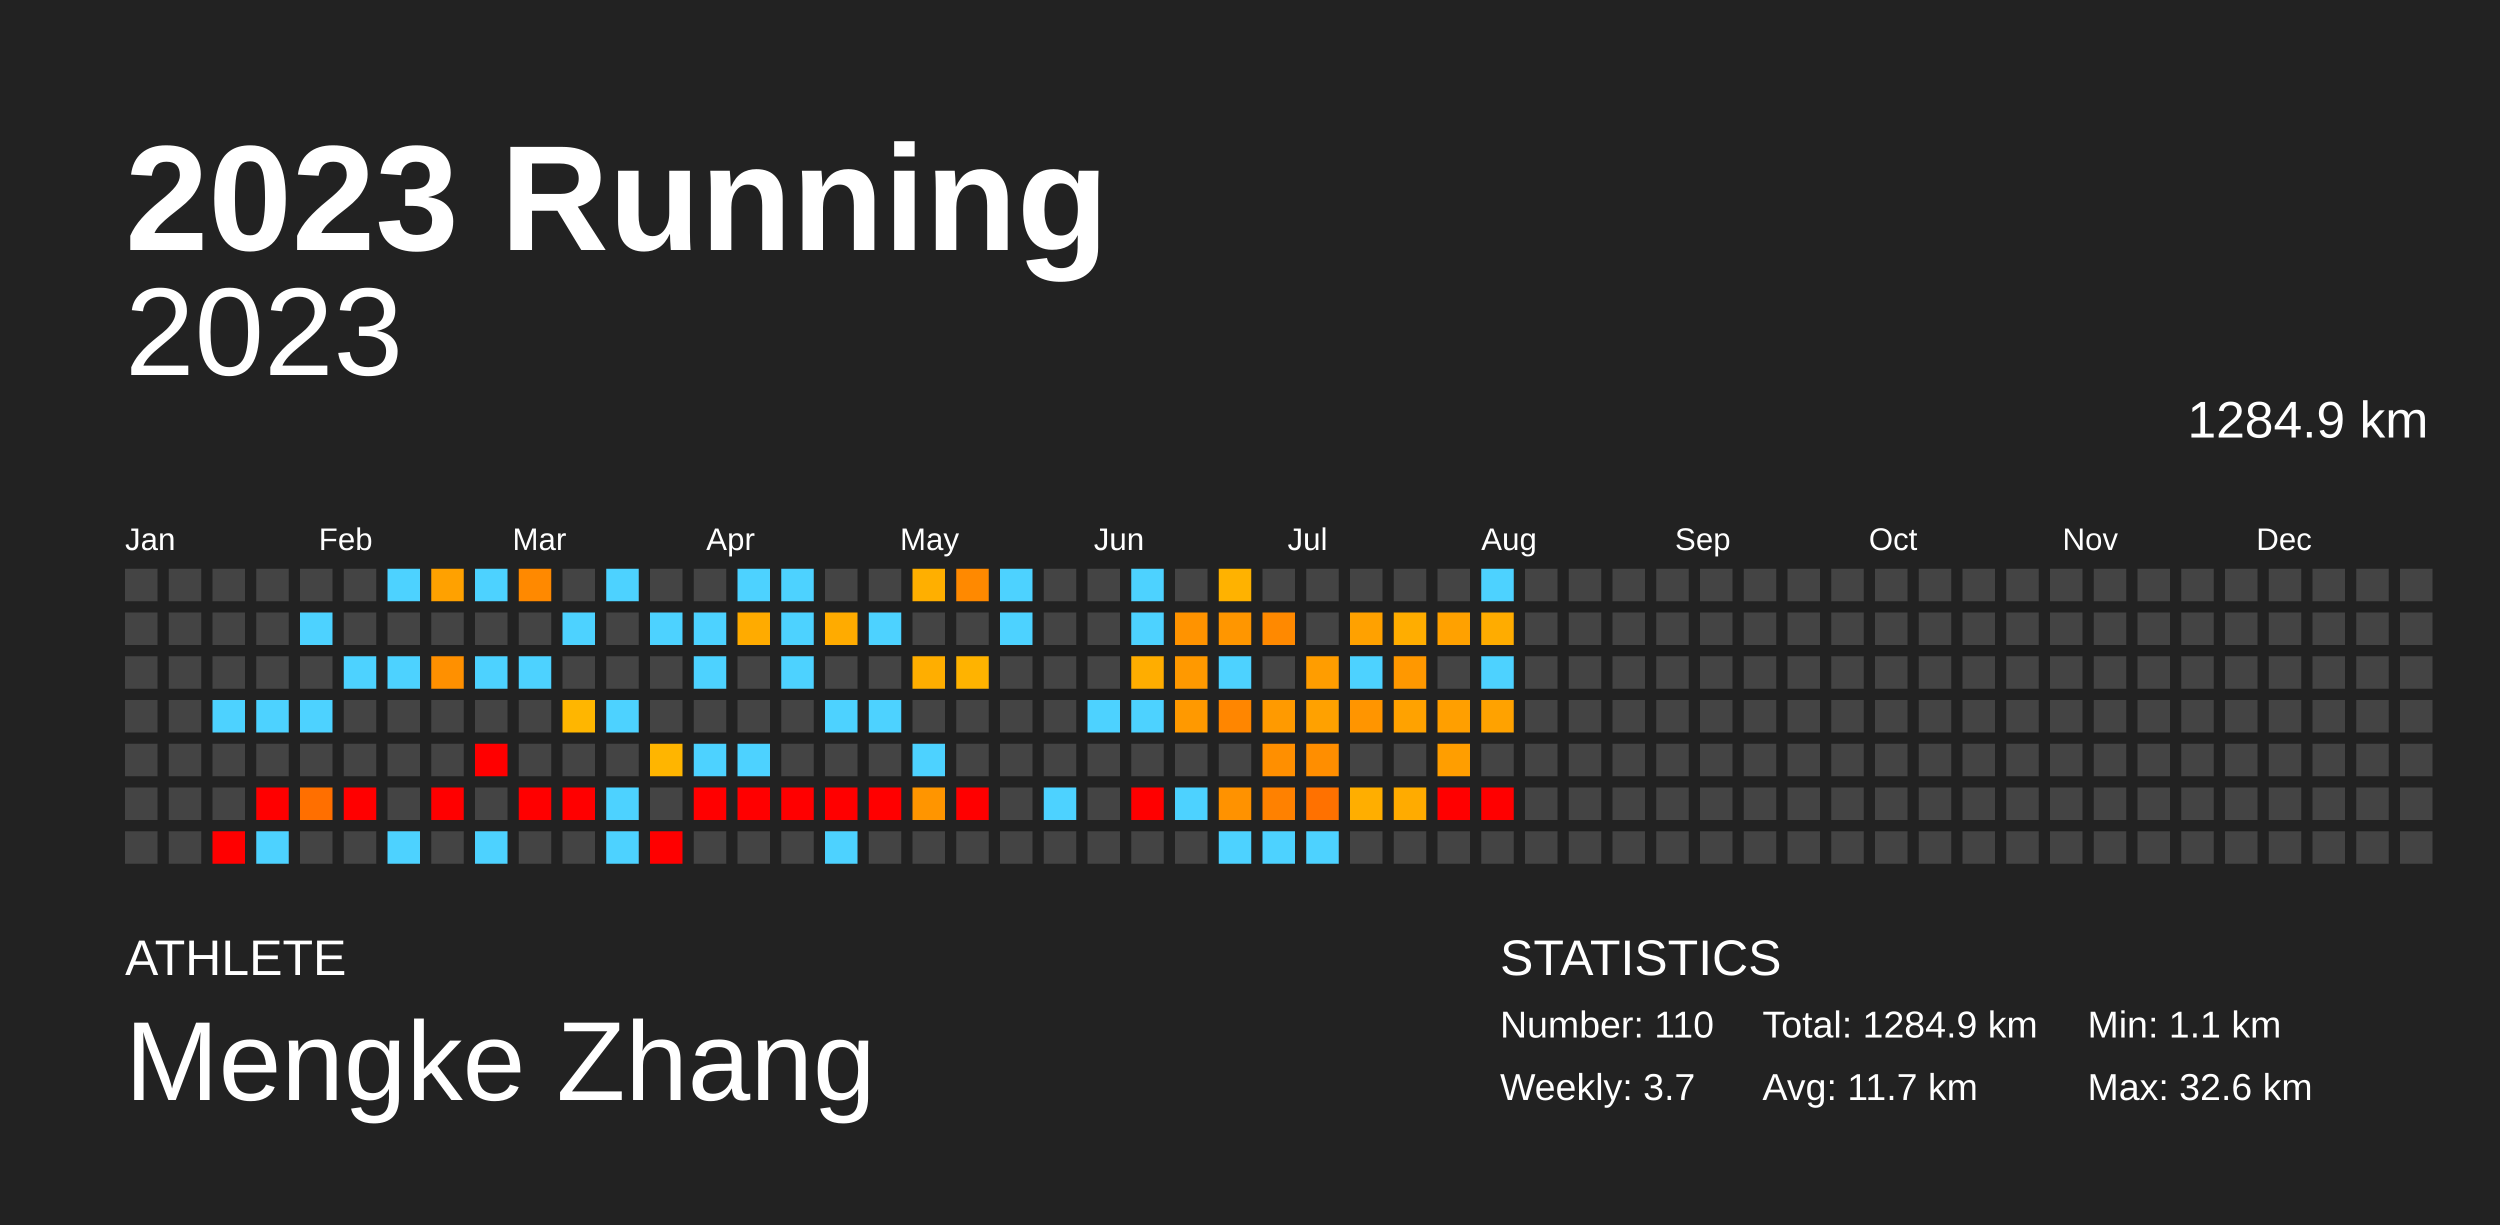
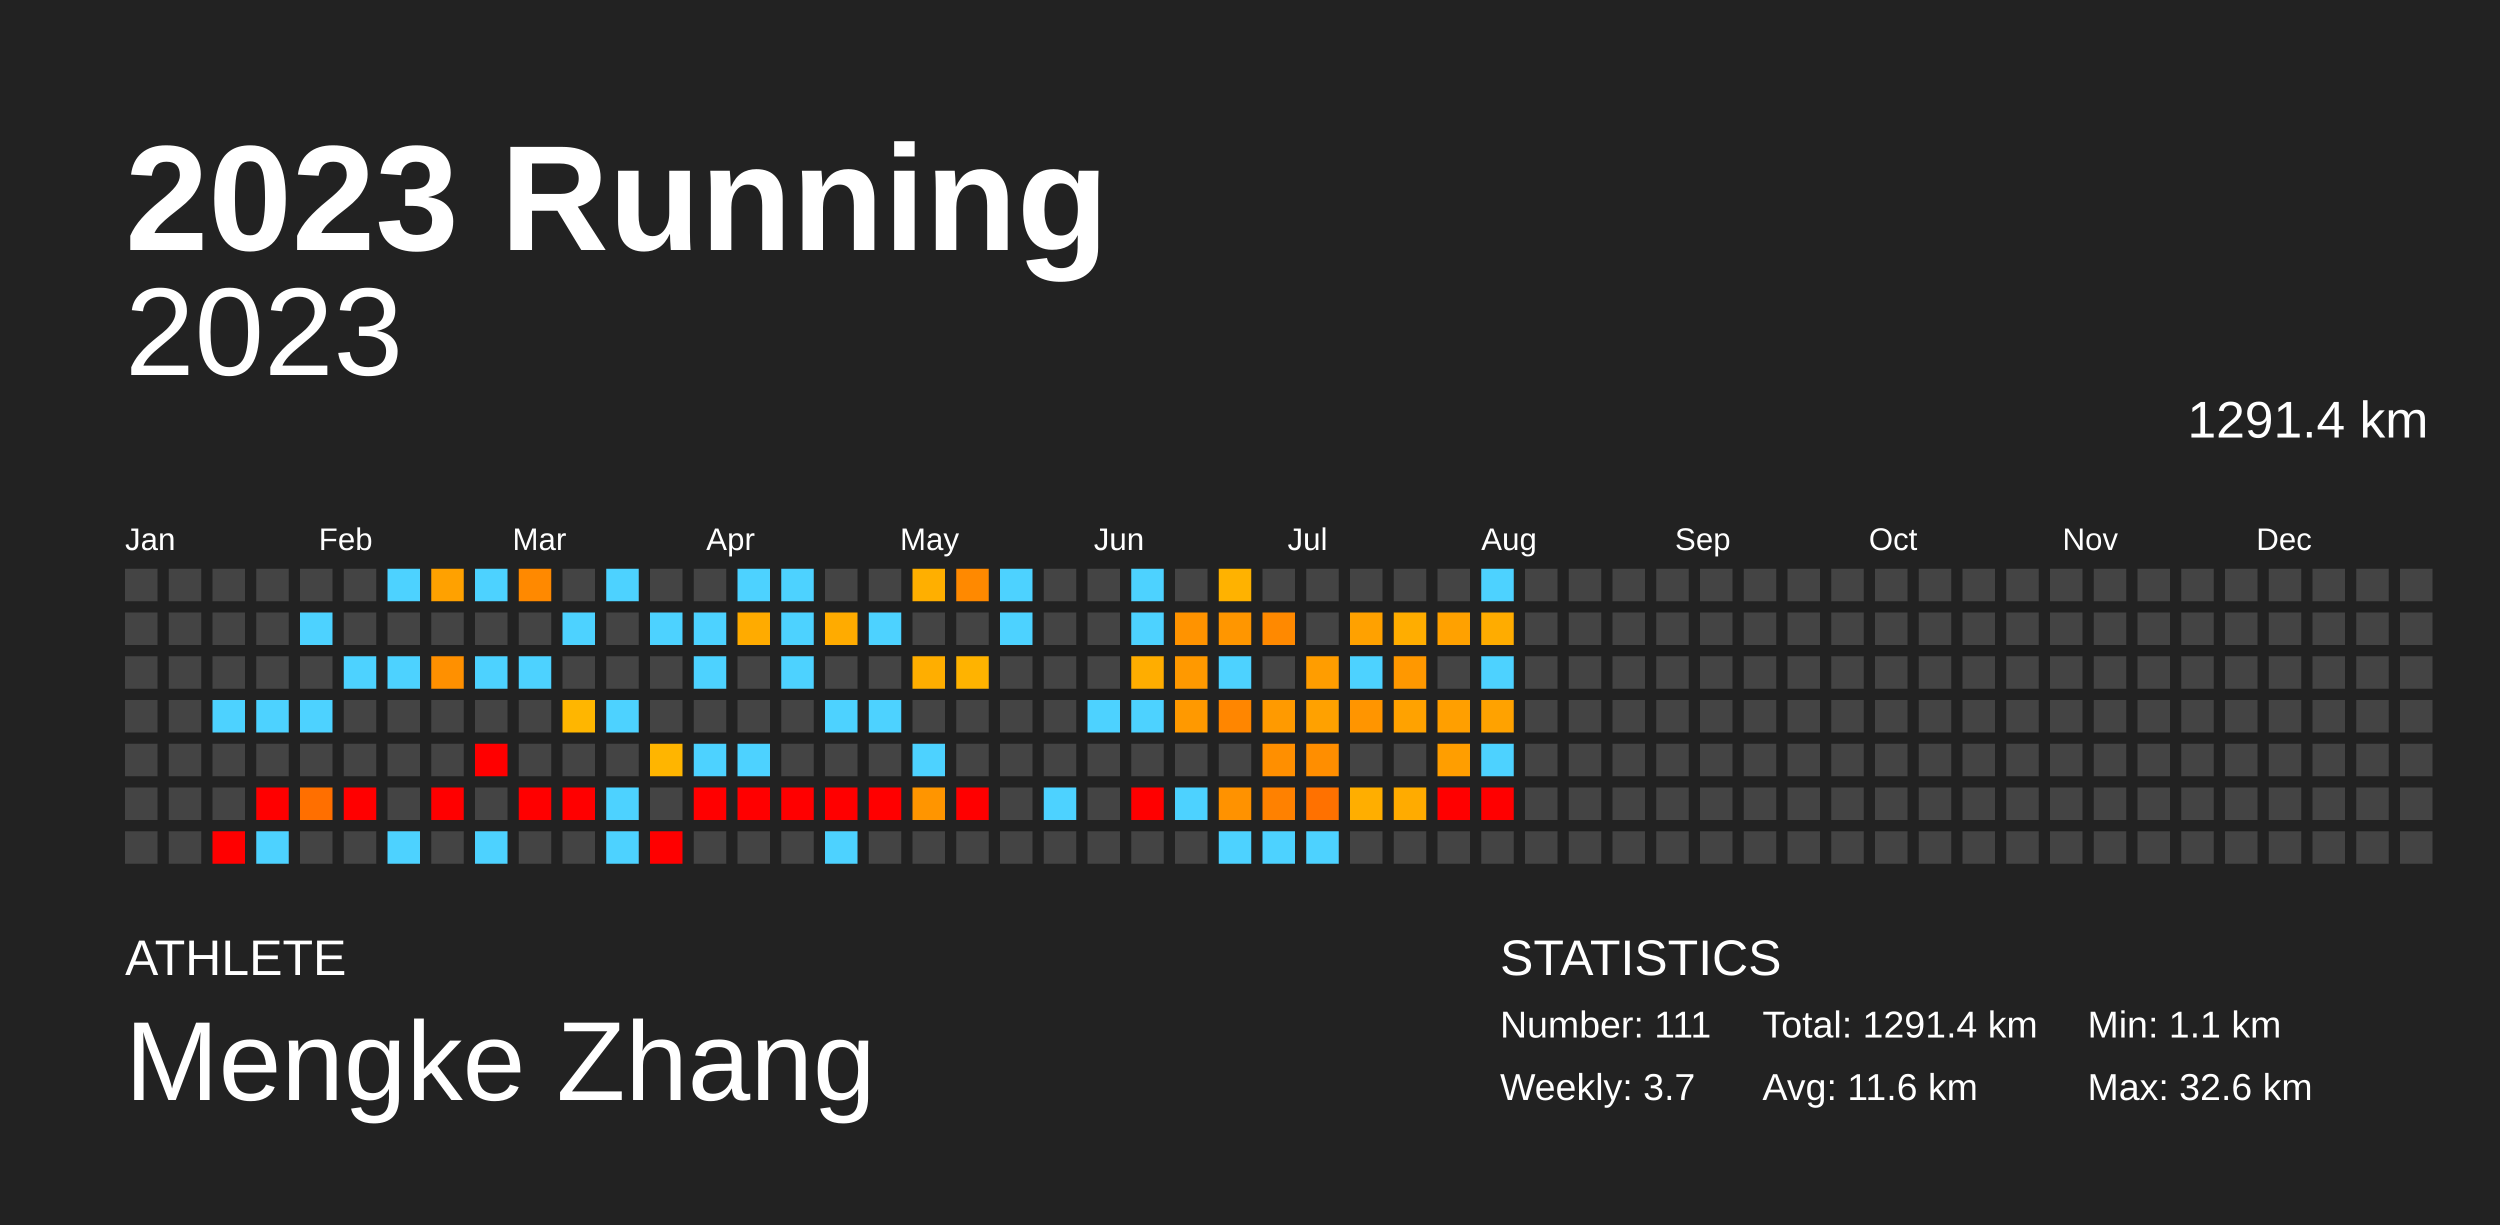
<svg xmlns="http://www.w3.org/2000/svg" baseProfile="full" height="98mm" version="1.1" viewBox="0,0,200,98" width="200mm">
  <defs />
  <rect fill="#222222" height="98" width="200" x="0" y="0" />
  <text fill="#FFFFFF" style="font-size:12px; font-family:Arial; font-weight:bold;" x="10" y="20">2023 Running</text>
  <text fill="#FFFFFF" style="font-size:4px; font-family:Arial" x="10" y="78">ATHLETE</text>
  <text fill="#FFFFFF" style="font-size:9px; font-family:Arial" x="10" y="88">Mengke Zhang</text>
  <text fill="#FFFFFF" style="font-size:4px; font-family:Arial" x="120" y="78">STATISTICS</text>
-   <text fill="#FFFFFF" style="font-size:3px; font-family:Arial" x="120" y="83">Number: 110</text>
+   <text fill="#FFFFFF" style="font-size:3px; font-family:Arial" x="120" y="83">Number: 111</text>
  <text fill="#FFFFFF" style="font-size:3px; font-family:Arial" x="120" y="88">Weekly: 3.7</text>
-   <text fill="#FFFFFF" style="font-size:3px; font-family:Arial" x="141" y="83">Total: 1284.9 km</text>
-   <text fill="#FFFFFF" style="font-size:3px; font-family:Arial" x="141" y="88">Avg: 11.7 km</text>
+   <text fill="#FFFFFF" style="font-size:3px; font-family:Arial" x="141" y="83">Total: 1291.4 km</text>
+   <text fill="#FFFFFF" style="font-size:3px; font-family:Arial" x="141" y="88">Avg: 11.6 km</text>
  <text fill="#FFFFFF" style="font-size:3px; font-family:Arial" x="167" y="83">Min: 1.1 km</text>
  <text fill="#FFFFFF" style="font-size:3px; font-family:Arial" x="167" y="88">Max: 32.6 km</text>
  <text alignment-baseline="hanging" fill="#FFFFFF" style="font-size:10.0px; font-family:Arial;" x="10" y="30">2023</text>
-   <text alignment-baseline="hanging" fill="#FFFFFF" style="font-size:4.125px; font-family:Arial;" x="175" y="35">1284.9 km</text>
+   <text alignment-baseline="hanging" fill="#FFFFFF" style="font-size:4.125px; font-family:Arial;" x="175" y="35">1291.4 km</text>
  <text fill="#FFFFFF" style="font-size:2.5px; font-family:Arial" x="10.0" y="44">Jan</text>
  <text fill="#FFFFFF" style="font-size:2.5px; font-family:Arial" x="25.5" y="44">Feb</text>
  <text fill="#FFFFFF" style="font-size:2.5px; font-family:Arial" x="41.0" y="44">Mar</text>
  <text fill="#FFFFFF" style="font-size:2.5px; font-family:Arial" x="56.5" y="44">Apr</text>
  <text fill="#FFFFFF" style="font-size:2.5px; font-family:Arial" x="72.0" y="44">May</text>
  <text fill="#FFFFFF" style="font-size:2.5px; font-family:Arial" x="87.5" y="44">Jun</text>
  <text fill="#FFFFFF" style="font-size:2.5px; font-family:Arial" x="103.0" y="44">Jul</text>
  <text fill="#FFFFFF" style="font-size:2.5px; font-family:Arial" x="118.5" y="44">Aug</text>
  <text fill="#FFFFFF" style="font-size:2.5px; font-family:Arial" x="134.0" y="44">Sep</text>
  <text fill="#FFFFFF" style="font-size:2.5px; font-family:Arial" x="149.5" y="44">Oct</text>
  <text fill="#FFFFFF" style="font-size:2.5px; font-family:Arial" x="165.0" y="44">Nov</text>
  <text fill="#FFFFFF" style="font-size:2.5px; font-family:Arial" x="180.5" y="44">Dec</text>
  <rect fill="#444444" height="2.6" width="2.6" x="10.0" y="45.5" />
  <rect fill="#444444" height="2.6" width="2.6" x="10.0" y="49.0" />
  <rect fill="#444444" height="2.6" width="2.6" x="10.0" y="52.5" />
  <rect fill="#444444" height="2.6" width="2.6" x="10.0" y="56.0" />
  <rect fill="#444444" height="2.6" width="2.6" x="10.0" y="59.5" />
  <rect fill="#444444" height="2.6" width="2.6" x="10.0" y="63.0" />
  <rect fill="#444444" height="2.6" width="2.6" x="10.0" y="66.5" />
  <rect fill="#444444" height="2.6" width="2.6" x="13.5" y="45.5" />
  <rect fill="#444444" height="2.6" width="2.6" x="13.5" y="49.0" />
  <rect fill="#444444" height="2.6" width="2.6" x="13.5" y="52.5" />
  <rect fill="#444444" height="2.6" width="2.6" x="13.5" y="56.0" />
  <rect fill="#444444" height="2.6" width="2.6" x="13.5" y="59.5" />
  <rect fill="#444444" height="2.6" width="2.6" x="13.5" y="63.0" />
  <rect fill="#444444" height="2.6" width="2.6" x="13.5" y="66.5" />
  <rect fill="#444444" height="2.6" width="2.6" x="17.0" y="45.5" />
  <rect fill="#444444" height="2.6" width="2.6" x="17.0" y="49.0" />
  <rect fill="#444444" height="2.6" width="2.6" x="17.0" y="52.5" />
  <rect fill="#4dd2ff" height="2.6" width="2.6" x="17.0" y="56.0" />
  <rect fill="#444444" height="2.6" width="2.6" x="17.0" y="59.5" />
  <rect fill="#444444" height="2.6" width="2.6" x="17.0" y="63.0" />
  <rect fill="red" height="2.6" width="2.6" x="17.0" y="66.5" />
  <rect fill="#444444" height="2.6" width="2.6" x="20.5" y="45.5" />
  <rect fill="#444444" height="2.6" width="2.6" x="20.5" y="49.0" />
  <rect fill="#444444" height="2.6" width="2.6" x="20.5" y="52.5" />
  <rect fill="#4dd2ff" height="2.6" width="2.6" x="20.5" y="56.0" />
  <rect fill="#444444" height="2.6" width="2.6" x="20.5" y="59.5" />
  <rect fill="red" height="2.6" width="2.6" x="20.5" y="63.0" />
  <rect fill="#4dd2ff" height="2.6" width="2.6" x="20.5" y="66.5" />
  <rect fill="#444444" height="2.6" width="2.6" x="24.0" y="45.5" />
  <rect fill="#4dd2ff" height="2.6" width="2.6" x="24.0" y="49.0" />
  <rect fill="#444444" height="2.6" width="2.6" x="24.0" y="52.5" />
  <rect fill="#4dd2ff" height="2.6" width="2.6" x="24.0" y="56.0" />
  <rect fill="#444444" height="2.6" width="2.6" x="24.0" y="59.5" />
  <rect fill="#ff6f00" height="2.6" width="2.6" x="24.0" y="63.0" />
  <rect fill="#444444" height="2.6" width="2.6" x="24.0" y="66.5" />
  <rect fill="#444444" height="2.6" width="2.6" x="27.5" y="45.5" />
  <rect fill="#444444" height="2.6" width="2.6" x="27.5" y="49.0" />
  <rect fill="#4dd2ff" height="2.6" width="2.6" x="27.5" y="52.5" />
  <rect fill="#444444" height="2.6" width="2.6" x="27.5" y="56.0" />
  <rect fill="#444444" height="2.6" width="2.6" x="27.5" y="59.5" />
  <rect fill="red" height="2.6" width="2.6" x="27.5" y="63.0" />
  <rect fill="#444444" height="2.6" width="2.6" x="27.5" y="66.5" />
  <rect fill="#4dd2ff" height="2.6" width="2.6" x="31.0" y="45.5" />
  <rect fill="#444444" height="2.6" width="2.6" x="31.0" y="49.0" />
  <rect fill="#4dd2ff" height="2.6" width="2.6" x="31.0" y="52.5" />
  <rect fill="#444444" height="2.6" width="2.6" x="31.0" y="56.0" />
  <rect fill="#444444" height="2.6" width="2.6" x="31.0" y="59.5" />
  <rect fill="#444444" height="2.6" width="2.6" x="31.0" y="63.0" />
  <rect fill="#4dd2ff" height="2.6" width="2.6" x="31.0" y="66.5" />
  <rect fill="#ffa100" height="2.6" width="2.6" x="34.5" y="45.5" />
  <rect fill="#444444" height="2.6" width="2.6" x="34.5" y="49.0" />
  <rect fill="#ff9000" height="2.6" width="2.6" x="34.5" y="52.5" />
  <rect fill="#444444" height="2.6" width="2.6" x="34.5" y="56.0" />
  <rect fill="#444444" height="2.6" width="2.6" x="34.5" y="59.5" />
  <rect fill="red" height="2.6" width="2.6" x="34.5" y="63.0" />
  <rect fill="#444444" height="2.6" width="2.6" x="34.5" y="66.5" />
  <rect fill="#4dd2ff" height="2.6" width="2.6" x="38.0" y="45.5" />
  <rect fill="#444444" height="2.6" width="2.6" x="38.0" y="49.0" />
  <rect fill="#4dd2ff" height="2.6" width="2.6" x="38.0" y="52.5" />
  <rect fill="#444444" height="2.6" width="2.6" x="38.0" y="56.0" />
  <rect fill="red" height="2.6" width="2.6" x="38.0" y="59.5" />
  <rect fill="#444444" height="2.6" width="2.6" x="38.0" y="63.0" />
  <rect fill="#4dd2ff" height="2.6" width="2.6" x="38.0" y="66.5" />
  <rect fill="#ff8900" height="2.6" width="2.6" x="41.5" y="45.5" />
  <rect fill="#444444" height="2.6" width="2.6" x="41.5" y="49.0" />
  <rect fill="#4dd2ff" height="2.6" width="2.6" x="41.5" y="52.5" />
  <rect fill="#444444" height="2.6" width="2.6" x="41.5" y="56.0" />
  <rect fill="#444444" height="2.6" width="2.6" x="41.5" y="59.5" />
  <rect fill="red" height="2.6" width="2.6" x="41.5" y="63.0" />
  <rect fill="#444444" height="2.6" width="2.6" x="41.5" y="66.5" />
  <rect fill="#444444" height="2.6" width="2.6" x="45.0" y="45.5" />
  <rect fill="#4dd2ff" height="2.6" width="2.6" x="45.0" y="49.0" />
  <rect fill="#444444" height="2.6" width="2.6" x="45.0" y="52.5" />
  <rect fill="#ffb600" height="2.6" width="2.6" x="45.0" y="56.0" />
  <rect fill="#444444" height="2.6" width="2.6" x="45.0" y="59.5" />
  <rect fill="red" height="2.6" width="2.6" x="45.0" y="63.0" />
  <rect fill="#444444" height="2.6" width="2.6" x="45.0" y="66.5" />
  <rect fill="#4dd2ff" height="2.6" width="2.6" x="48.5" y="45.5" />
  <rect fill="#444444" height="2.6" width="2.6" x="48.5" y="49.0" />
  <rect fill="#444444" height="2.6" width="2.6" x="48.5" y="52.5" />
  <rect fill="#4dd2ff" height="2.6" width="2.6" x="48.5" y="56.0" />
  <rect fill="#444444" height="2.6" width="2.6" x="48.5" y="59.5" />
  <rect fill="#4dd2ff" height="2.6" width="2.6" x="48.5" y="63.0" />
  <rect fill="#4dd2ff" height="2.6" width="2.6" x="48.5" y="66.5" />
  <rect fill="#444444" height="2.6" width="2.6" x="52.0" y="45.5" />
  <rect fill="#4dd2ff" height="2.6" width="2.6" x="52.0" y="49.0" />
  <rect fill="#444444" height="2.6" width="2.6" x="52.0" y="52.5" />
  <rect fill="#444444" height="2.6" width="2.6" x="52.0" y="56.0" />
  <rect fill="#ffb500" height="2.6" width="2.6" x="52.0" y="59.5" />
  <rect fill="#444444" height="2.6" width="2.6" x="52.0" y="63.0" />
  <rect fill="red" height="2.6" width="2.6" x="52.0" y="66.5" />
  <rect fill="#444444" height="2.6" width="2.6" x="55.5" y="45.5" />
  <rect fill="#4dd2ff" height="2.6" width="2.6" x="55.5" y="49.0" />
  <rect fill="#4dd2ff" height="2.6" width="2.6" x="55.5" y="52.5" />
  <rect fill="#444444" height="2.6" width="2.6" x="55.5" y="56.0" />
  <rect fill="#4dd2ff" height="2.6" width="2.6" x="55.5" y="59.5" />
  <rect fill="red" height="2.6" width="2.6" x="55.5" y="63.0" />
  <rect fill="#444444" height="2.6" width="2.6" x="55.5" y="66.5" />
  <rect fill="#4dd2ff" height="2.6" width="2.6" x="59.0" y="45.5" />
  <rect fill="#ffab00" height="2.6" width="2.6" x="59.0" y="49.0" />
  <rect fill="#444444" height="2.6" width="2.6" x="59.0" y="52.5" />
  <rect fill="#444444" height="2.6" width="2.6" x="59.0" y="56.0" />
  <rect fill="#4dd2ff" height="2.6" width="2.6" x="59.0" y="59.5" />
  <rect fill="red" height="2.6" width="2.6" x="59.0" y="63.0" />
  <rect fill="#444444" height="2.6" width="2.6" x="59.0" y="66.5" />
  <rect fill="#4dd2ff" height="2.6" width="2.6" x="62.5" y="45.5" />
  <rect fill="#4dd2ff" height="2.6" width="2.6" x="62.5" y="49.0" />
  <rect fill="#4dd2ff" height="2.6" width="2.6" x="62.5" y="52.5" />
  <rect fill="#444444" height="2.6" width="2.6" x="62.5" y="56.0" />
  <rect fill="#444444" height="2.6" width="2.6" x="62.5" y="59.5" />
  <rect fill="red" height="2.6" width="2.6" x="62.5" y="63.0" />
  <rect fill="#444444" height="2.6" width="2.6" x="62.5" y="66.5" />
  <rect fill="#444444" height="2.6" width="2.6" x="66.0" y="45.5" />
  <rect fill="#ffab00" height="2.6" width="2.6" x="66.0" y="49.0" />
  <rect fill="#444444" height="2.6" width="2.6" x="66.0" y="52.5" />
  <rect fill="#4dd2ff" height="2.6" width="2.6" x="66.0" y="56.0" />
  <rect fill="#444444" height="2.6" width="2.6" x="66.0" y="59.5" />
  <rect fill="red" height="2.6" width="2.6" x="66.0" y="63.0" />
  <rect fill="#4dd2ff" height="2.6" width="2.6" x="66.0" y="66.5" />
  <rect fill="#444444" height="2.6" width="2.6" x="69.5" y="45.5" />
  <rect fill="#4dd2ff" height="2.6" width="2.6" x="69.5" y="49.0" />
  <rect fill="#444444" height="2.6" width="2.6" x="69.5" y="52.5" />
  <rect fill="#4dd2ff" height="2.6" width="2.6" x="69.5" y="56.0" />
  <rect fill="#444444" height="2.6" width="2.6" x="69.5" y="59.5" />
  <rect fill="red" height="2.6" width="2.6" x="69.5" y="63.0" />
  <rect fill="#444444" height="2.6" width="2.6" x="69.5" y="66.5" />
  <rect fill="#ffaf00" height="2.6" width="2.6" x="73.0" y="45.5" />
  <rect fill="#444444" height="2.6" width="2.6" x="73.0" y="49.0" />
  <rect fill="#ffae00" height="2.6" width="2.6" x="73.0" y="52.5" />
  <rect fill="#444444" height="2.6" width="2.6" x="73.0" y="56.0" />
  <rect fill="#4dd2ff" height="2.6" width="2.6" x="73.0" y="59.5" />
  <rect fill="#ff9500" height="2.6" width="2.6" x="73.0" y="63.0" />
  <rect fill="#444444" height="2.6" width="2.6" x="73.0" y="66.5" />
  <rect fill="#ff8900" height="2.6" width="2.6" x="76.5" y="45.5" />
  <rect fill="#444444" height="2.6" width="2.6" x="76.5" y="49.0" />
  <rect fill="#ffb300" height="2.6" width="2.6" x="76.5" y="52.5" />
  <rect fill="#444444" height="2.6" width="2.6" x="76.5" y="56.0" />
  <rect fill="#444444" height="2.6" width="2.6" x="76.5" y="59.5" />
  <rect fill="red" height="2.6" width="2.6" x="76.5" y="63.0" />
  <rect fill="#444444" height="2.6" width="2.6" x="76.5" y="66.5" />
  <rect fill="#4dd2ff" height="2.6" width="2.6" x="80.0" y="45.5" />
  <rect fill="#4dd2ff" height="2.6" width="2.6" x="80.0" y="49.0" />
  <rect fill="#444444" height="2.6" width="2.6" x="80.0" y="52.5" />
  <rect fill="#444444" height="2.6" width="2.6" x="80.0" y="56.0" />
  <rect fill="#444444" height="2.6" width="2.6" x="80.0" y="59.5" />
  <rect fill="#444444" height="2.6" width="2.6" x="80.0" y="63.0" />
  <rect fill="#444444" height="2.6" width="2.6" x="80.0" y="66.5" />
  <rect fill="#444444" height="2.6" width="2.6" x="83.5" y="45.5" />
  <rect fill="#444444" height="2.6" width="2.6" x="83.5" y="49.0" />
  <rect fill="#444444" height="2.6" width="2.6" x="83.5" y="52.5" />
  <rect fill="#444444" height="2.6" width="2.6" x="83.5" y="56.0" />
  <rect fill="#444444" height="2.6" width="2.6" x="83.5" y="59.5" />
  <rect fill="#4dd2ff" height="2.6" width="2.6" x="83.5" y="63.0" />
  <rect fill="#444444" height="2.6" width="2.6" x="83.5" y="66.5" />
  <rect fill="#444444" height="2.6" width="2.6" x="87.0" y="45.5" />
  <rect fill="#444444" height="2.6" width="2.6" x="87.0" y="49.0" />
  <rect fill="#444444" height="2.6" width="2.6" x="87.0" y="52.5" />
  <rect fill="#4dd2ff" height="2.6" width="2.6" x="87.0" y="56.0" />
  <rect fill="#444444" height="2.6" width="2.6" x="87.0" y="59.5" />
  <rect fill="#444444" height="2.6" width="2.6" x="87.0" y="63.0" />
  <rect fill="#444444" height="2.6" width="2.6" x="87.0" y="66.5" />
  <rect fill="#4dd2ff" height="2.6" width="2.6" x="90.5" y="45.5" />
  <rect fill="#4dd2ff" height="2.6" width="2.6" x="90.5" y="49.0" />
  <rect fill="#ffad00" height="2.6" width="2.6" x="90.5" y="52.5" />
  <rect fill="#4dd2ff" height="2.6" width="2.6" x="90.5" y="56.0" />
  <rect fill="#444444" height="2.6" width="2.6" x="90.5" y="59.5" />
  <rect fill="red" height="2.6" width="2.6" x="90.5" y="63.0" />
  <rect fill="#444444" height="2.6" width="2.6" x="90.5" y="66.5" />
  <rect fill="#444444" height="2.6" width="2.6" x="94.0" y="45.5" />
  <rect fill="#ff9300" height="2.6" width="2.6" x="94.0" y="49.0" />
  <rect fill="#ff9900" height="2.6" width="2.6" x="94.0" y="52.5" />
  <rect fill="#ff9900" height="2.6" width="2.6" x="94.0" y="56.0" />
  <rect fill="#444444" height="2.6" width="2.6" x="94.0" y="59.5" />
  <rect fill="#4dd2ff" height="2.6" width="2.6" x="94.0" y="63.0" />
  <rect fill="#444444" height="2.6" width="2.6" x="94.0" y="66.5" />
  <rect fill="#ffb200" height="2.6" width="2.6" x="97.5" y="45.5" />
  <rect fill="#ff9600" height="2.6" width="2.6" x="97.5" y="49.0" />
  <rect fill="#4dd2ff" height="2.6" width="2.6" x="97.5" y="52.5" />
  <rect fill="#ff8600" height="2.6" width="2.6" x="97.5" y="56.0" />
  <rect fill="#444444" height="2.6" width="2.6" x="97.5" y="59.5" />
  <rect fill="#ff9200" height="2.6" width="2.6" x="97.5" y="63.0" />
  <rect fill="#4dd2ff" height="2.6" width="2.6" x="97.5" y="66.5" />
  <rect fill="#444444" height="2.6" width="2.6" x="101.0" y="45.5" />
  <rect fill="#ff8900" height="2.6" width="2.6" x="101.0" y="49.0" />
  <rect fill="#444444" height="2.6" width="2.6" x="101.0" y="52.5" />
  <rect fill="#ff9a00" height="2.6" width="2.6" x="101.0" y="56.0" />
  <rect fill="#ff8f00" height="2.6" width="2.6" x="101.0" y="59.5" />
  <rect fill="#ff8100" height="2.6" width="2.6" x="101.0" y="63.0" />
  <rect fill="#4dd2ff" height="2.6" width="2.6" x="101.0" y="66.5" />
  <rect fill="#444444" height="2.6" width="2.6" x="104.5" y="45.5" />
  <rect fill="#444444" height="2.6" width="2.6" x="104.5" y="49.0" />
  <rect fill="#ff9d00" height="2.6" width="2.6" x="104.5" y="52.5" />
  <rect fill="#ffa100" height="2.6" width="2.6" x="104.5" y="56.0" />
  <rect fill="#ff8e00" height="2.6" width="2.6" x="104.5" y="59.5" />
  <rect fill="#ff7100" height="2.6" width="2.6" x="104.5" y="63.0" />
  <rect fill="#4dd2ff" height="2.6" width="2.6" x="104.5" y="66.5" />
  <rect fill="#444444" height="2.6" width="2.6" x="108.0" y="45.5" />
  <rect fill="#ffa100" height="2.6" width="2.6" x="108.0" y="49.0" />
  <rect fill="#4dd2ff" height="2.6" width="2.6" x="108.0" y="52.5" />
  <rect fill="#ff9500" height="2.6" width="2.6" x="108.0" y="56.0" />
  <rect fill="#444444" height="2.6" width="2.6" x="108.0" y="59.5" />
  <rect fill="#ffae00" height="2.6" width="2.6" x="108.0" y="63.0" />
  <rect fill="#444444" height="2.6" width="2.6" x="108.0" y="66.5" />
  <rect fill="#444444" height="2.6" width="2.6" x="111.5" y="45.5" />
  <rect fill="#ffad00" height="2.6" width="2.6" x="111.5" y="49.0" />
  <rect fill="#ff9800" height="2.6" width="2.6" x="111.5" y="52.5" />
  <rect fill="#ffa200" height="2.6" width="2.6" x="111.5" y="56.0" />
  <rect fill="#444444" height="2.6" width="2.6" x="111.5" y="59.5" />
  <rect fill="#ffab00" height="2.6" width="2.6" x="111.5" y="63.0" />
  <rect fill="#444444" height="2.6" width="2.6" x="111.5" y="66.5" />
  <rect fill="#444444" height="2.6" width="2.6" x="115.0" y="45.5" />
  <rect fill="#ffa100" height="2.6" width="2.6" x="115.0" y="49.0" />
  <rect fill="#444444" height="2.6" width="2.6" x="115.0" y="52.5" />
  <rect fill="#ff9f00" height="2.6" width="2.6" x="115.0" y="56.0" />
  <rect fill="#ff9e00" height="2.6" width="2.6" x="115.0" y="59.5" />
  <rect fill="red" height="2.6" width="2.6" x="115.0" y="63.0" />
  <rect fill="#444444" height="2.6" width="2.6" x="115.0" y="66.5" />
  <rect fill="#4dd2ff" height="2.6" width="2.6" x="118.5" y="45.5" />
  <rect fill="#ffac00" height="2.6" width="2.6" x="118.5" y="49.0" />
  <rect fill="#4dd2ff" height="2.6" width="2.6" x="118.5" y="52.5" />
  <rect fill="#ffa200" height="2.6" width="2.6" x="118.5" y="56.0" />
-   <rect fill="#444444" height="2.6" width="2.6" x="118.5" y="59.5" />
+   <rect fill="#4dd2ff" height="2.6" width="2.6" x="118.5" y="59.5" />
  <rect fill="red" height="2.6" width="2.6" x="118.5" y="63.0" />
  <rect fill="#444444" height="2.6" width="2.6" x="118.5" y="66.5" />
  <rect fill="#444444" height="2.6" width="2.6" x="122.0" y="45.5" />
  <rect fill="#444444" height="2.6" width="2.6" x="122.0" y="49.0" />
  <rect fill="#444444" height="2.6" width="2.6" x="122.0" y="52.5" />
  <rect fill="#444444" height="2.6" width="2.6" x="122.0" y="56.0" />
  <rect fill="#444444" height="2.6" width="2.6" x="122.0" y="59.5" />
  <rect fill="#444444" height="2.6" width="2.6" x="122.0" y="63.0" />
  <rect fill="#444444" height="2.6" width="2.6" x="122.0" y="66.5" />
  <rect fill="#444444" height="2.6" width="2.6" x="125.5" y="45.5" />
  <rect fill="#444444" height="2.6" width="2.6" x="125.5" y="49.0" />
  <rect fill="#444444" height="2.6" width="2.6" x="125.5" y="52.5" />
  <rect fill="#444444" height="2.6" width="2.6" x="125.5" y="56.0" />
  <rect fill="#444444" height="2.6" width="2.6" x="125.5" y="59.5" />
  <rect fill="#444444" height="2.6" width="2.6" x="125.5" y="63.0" />
  <rect fill="#444444" height="2.6" width="2.6" x="125.5" y="66.5" />
  <rect fill="#444444" height="2.6" width="2.6" x="129.0" y="45.5" />
  <rect fill="#444444" height="2.6" width="2.6" x="129.0" y="49.0" />
  <rect fill="#444444" height="2.6" width="2.6" x="129.0" y="52.5" />
  <rect fill="#444444" height="2.6" width="2.6" x="129.0" y="56.0" />
  <rect fill="#444444" height="2.6" width="2.6" x="129.0" y="59.5" />
  <rect fill="#444444" height="2.6" width="2.6" x="129.0" y="63.0" />
  <rect fill="#444444" height="2.6" width="2.6" x="129.0" y="66.5" />
  <rect fill="#444444" height="2.6" width="2.6" x="132.5" y="45.5" />
  <rect fill="#444444" height="2.6" width="2.6" x="132.5" y="49.0" />
  <rect fill="#444444" height="2.6" width="2.6" x="132.5" y="52.5" />
  <rect fill="#444444" height="2.6" width="2.6" x="132.5" y="56.0" />
  <rect fill="#444444" height="2.6" width="2.6" x="132.5" y="59.5" />
  <rect fill="#444444" height="2.6" width="2.6" x="132.5" y="63.0" />
  <rect fill="#444444" height="2.6" width="2.6" x="132.5" y="66.5" />
  <rect fill="#444444" height="2.6" width="2.6" x="136.0" y="45.5" />
  <rect fill="#444444" height="2.6" width="2.6" x="136.0" y="49.0" />
  <rect fill="#444444" height="2.6" width="2.6" x="136.0" y="52.5" />
  <rect fill="#444444" height="2.6" width="2.6" x="136.0" y="56.0" />
  <rect fill="#444444" height="2.6" width="2.6" x="136.0" y="59.5" />
  <rect fill="#444444" height="2.6" width="2.6" x="136.0" y="63.0" />
  <rect fill="#444444" height="2.6" width="2.6" x="136.0" y="66.5" />
  <rect fill="#444444" height="2.6" width="2.6" x="139.5" y="45.5" />
  <rect fill="#444444" height="2.6" width="2.6" x="139.5" y="49.0" />
  <rect fill="#444444" height="2.6" width="2.6" x="139.5" y="52.5" />
  <rect fill="#444444" height="2.6" width="2.6" x="139.5" y="56.0" />
  <rect fill="#444444" height="2.6" width="2.6" x="139.5" y="59.5" />
  <rect fill="#444444" height="2.6" width="2.6" x="139.5" y="63.0" />
  <rect fill="#444444" height="2.6" width="2.6" x="139.5" y="66.5" />
  <rect fill="#444444" height="2.6" width="2.6" x="143.0" y="45.5" />
  <rect fill="#444444" height="2.6" width="2.6" x="143.0" y="49.0" />
  <rect fill="#444444" height="2.6" width="2.6" x="143.0" y="52.5" />
  <rect fill="#444444" height="2.6" width="2.6" x="143.0" y="56.0" />
  <rect fill="#444444" height="2.6" width="2.6" x="143.0" y="59.5" />
  <rect fill="#444444" height="2.6" width="2.6" x="143.0" y="63.0" />
  <rect fill="#444444" height="2.6" width="2.6" x="143.0" y="66.5" />
  <rect fill="#444444" height="2.6" width="2.6" x="146.5" y="45.5" />
  <rect fill="#444444" height="2.6" width="2.6" x="146.5" y="49.0" />
  <rect fill="#444444" height="2.6" width="2.6" x="146.5" y="52.5" />
  <rect fill="#444444" height="2.6" width="2.6" x="146.5" y="56.0" />
  <rect fill="#444444" height="2.6" width="2.6" x="146.5" y="59.5" />
  <rect fill="#444444" height="2.6" width="2.6" x="146.5" y="63.0" />
  <rect fill="#444444" height="2.6" width="2.6" x="146.5" y="66.5" />
  <rect fill="#444444" height="2.6" width="2.6" x="150.0" y="45.5" />
  <rect fill="#444444" height="2.6" width="2.6" x="150.0" y="49.0" />
  <rect fill="#444444" height="2.6" width="2.6" x="150.0" y="52.5" />
  <rect fill="#444444" height="2.6" width="2.6" x="150.0" y="56.0" />
  <rect fill="#444444" height="2.6" width="2.6" x="150.0" y="59.5" />
  <rect fill="#444444" height="2.6" width="2.6" x="150.0" y="63.0" />
  <rect fill="#444444" height="2.6" width="2.6" x="150.0" y="66.5" />
  <rect fill="#444444" height="2.6" width="2.6" x="153.5" y="45.5" />
  <rect fill="#444444" height="2.6" width="2.6" x="153.5" y="49.0" />
  <rect fill="#444444" height="2.6" width="2.6" x="153.5" y="52.5" />
  <rect fill="#444444" height="2.6" width="2.6" x="153.5" y="56.0" />
  <rect fill="#444444" height="2.6" width="2.6" x="153.5" y="59.5" />
  <rect fill="#444444" height="2.6" width="2.6" x="153.5" y="63.0" />
  <rect fill="#444444" height="2.6" width="2.6" x="153.5" y="66.5" />
  <rect fill="#444444" height="2.6" width="2.6" x="157.0" y="45.5" />
  <rect fill="#444444" height="2.6" width="2.6" x="157.0" y="49.0" />
  <rect fill="#444444" height="2.6" width="2.6" x="157.0" y="52.5" />
  <rect fill="#444444" height="2.6" width="2.6" x="157.0" y="56.0" />
  <rect fill="#444444" height="2.6" width="2.6" x="157.0" y="59.5" />
  <rect fill="#444444" height="2.6" width="2.6" x="157.0" y="63.0" />
  <rect fill="#444444" height="2.6" width="2.6" x="157.0" y="66.5" />
  <rect fill="#444444" height="2.6" width="2.6" x="160.5" y="45.5" />
  <rect fill="#444444" height="2.6" width="2.6" x="160.5" y="49.0" />
  <rect fill="#444444" height="2.6" width="2.6" x="160.5" y="52.5" />
  <rect fill="#444444" height="2.6" width="2.6" x="160.5" y="56.0" />
  <rect fill="#444444" height="2.6" width="2.6" x="160.5" y="59.5" />
  <rect fill="#444444" height="2.6" width="2.6" x="160.5" y="63.0" />
  <rect fill="#444444" height="2.6" width="2.6" x="160.5" y="66.5" />
  <rect fill="#444444" height="2.6" width="2.6" x="164.0" y="45.5" />
  <rect fill="#444444" height="2.6" width="2.6" x="164.0" y="49.0" />
  <rect fill="#444444" height="2.6" width="2.6" x="164.0" y="52.5" />
  <rect fill="#444444" height="2.6" width="2.6" x="164.0" y="56.0" />
  <rect fill="#444444" height="2.6" width="2.6" x="164.0" y="59.5" />
  <rect fill="#444444" height="2.6" width="2.6" x="164.0" y="63.0" />
  <rect fill="#444444" height="2.6" width="2.6" x="164.0" y="66.5" />
  <rect fill="#444444" height="2.6" width="2.6" x="167.5" y="45.5" />
  <rect fill="#444444" height="2.6" width="2.6" x="167.5" y="49.0" />
  <rect fill="#444444" height="2.6" width="2.6" x="167.5" y="52.5" />
  <rect fill="#444444" height="2.6" width="2.6" x="167.5" y="56.0" />
  <rect fill="#444444" height="2.6" width="2.6" x="167.5" y="59.5" />
  <rect fill="#444444" height="2.6" width="2.6" x="167.5" y="63.0" />
  <rect fill="#444444" height="2.6" width="2.6" x="167.5" y="66.5" />
  <rect fill="#444444" height="2.6" width="2.6" x="171.0" y="45.5" />
  <rect fill="#444444" height="2.6" width="2.6" x="171.0" y="49.0" />
  <rect fill="#444444" height="2.6" width="2.6" x="171.0" y="52.5" />
  <rect fill="#444444" height="2.6" width="2.6" x="171.0" y="56.0" />
  <rect fill="#444444" height="2.6" width="2.6" x="171.0" y="59.5" />
  <rect fill="#444444" height="2.6" width="2.6" x="171.0" y="63.0" />
  <rect fill="#444444" height="2.6" width="2.6" x="171.0" y="66.5" />
  <rect fill="#444444" height="2.6" width="2.6" x="174.5" y="45.5" />
  <rect fill="#444444" height="2.6" width="2.6" x="174.5" y="49.0" />
  <rect fill="#444444" height="2.6" width="2.6" x="174.5" y="52.5" />
  <rect fill="#444444" height="2.6" width="2.6" x="174.5" y="56.0" />
  <rect fill="#444444" height="2.6" width="2.6" x="174.5" y="59.5" />
  <rect fill="#444444" height="2.6" width="2.6" x="174.5" y="63.0" />
  <rect fill="#444444" height="2.6" width="2.6" x="174.5" y="66.5" />
  <rect fill="#444444" height="2.6" width="2.6" x="178.0" y="45.5" />
  <rect fill="#444444" height="2.6" width="2.6" x="178.0" y="49.0" />
  <rect fill="#444444" height="2.6" width="2.6" x="178.0" y="52.5" />
  <rect fill="#444444" height="2.6" width="2.6" x="178.0" y="56.0" />
  <rect fill="#444444" height="2.6" width="2.6" x="178.0" y="59.5" />
  <rect fill="#444444" height="2.6" width="2.6" x="178.0" y="63.0" />
  <rect fill="#444444" height="2.6" width="2.6" x="178.0" y="66.5" />
  <rect fill="#444444" height="2.6" width="2.6" x="181.5" y="45.5" />
  <rect fill="#444444" height="2.6" width="2.6" x="181.5" y="49.0" />
  <rect fill="#444444" height="2.6" width="2.6" x="181.5" y="52.5" />
  <rect fill="#444444" height="2.6" width="2.6" x="181.5" y="56.0" />
  <rect fill="#444444" height="2.6" width="2.6" x="181.5" y="59.5" />
  <rect fill="#444444" height="2.6" width="2.6" x="181.5" y="63.0" />
  <rect fill="#444444" height="2.6" width="2.6" x="181.5" y="66.5" />
  <rect fill="#444444" height="2.6" width="2.6" x="185.0" y="45.5" />
  <rect fill="#444444" height="2.6" width="2.6" x="185.0" y="49.0" />
  <rect fill="#444444" height="2.6" width="2.6" x="185.0" y="52.5" />
  <rect fill="#444444" height="2.6" width="2.6" x="185.0" y="56.0" />
  <rect fill="#444444" height="2.6" width="2.6" x="185.0" y="59.5" />
  <rect fill="#444444" height="2.6" width="2.6" x="185.0" y="63.0" />
  <rect fill="#444444" height="2.6" width="2.6" x="185.0" y="66.5" />
  <rect fill="#444444" height="2.6" width="2.6" x="188.5" y="45.5" />
  <rect fill="#444444" height="2.6" width="2.6" x="188.5" y="49.0" />
  <rect fill="#444444" height="2.6" width="2.6" x="188.5" y="52.5" />
  <rect fill="#444444" height="2.6" width="2.6" x="188.5" y="56.0" />
  <rect fill="#444444" height="2.6" width="2.6" x="188.5" y="59.5" />
  <rect fill="#444444" height="2.6" width="2.6" x="188.5" y="63.0" />
  <rect fill="#444444" height="2.6" width="2.6" x="188.5" y="66.5" />
  <rect fill="#444444" height="2.6" width="2.6" x="192.0" y="45.5" />
  <rect fill="#444444" height="2.6" width="2.6" x="192.0" y="49.0" />
  <rect fill="#444444" height="2.6" width="2.6" x="192.0" y="52.5" />
  <rect fill="#444444" height="2.6" width="2.6" x="192.0" y="56.0" />
  <rect fill="#444444" height="2.6" width="2.6" x="192.0" y="59.5" />
  <rect fill="#444444" height="2.6" width="2.6" x="192.0" y="63.0" />
  <rect fill="#444444" height="2.6" width="2.6" x="192.0" y="66.5" />
</svg>
